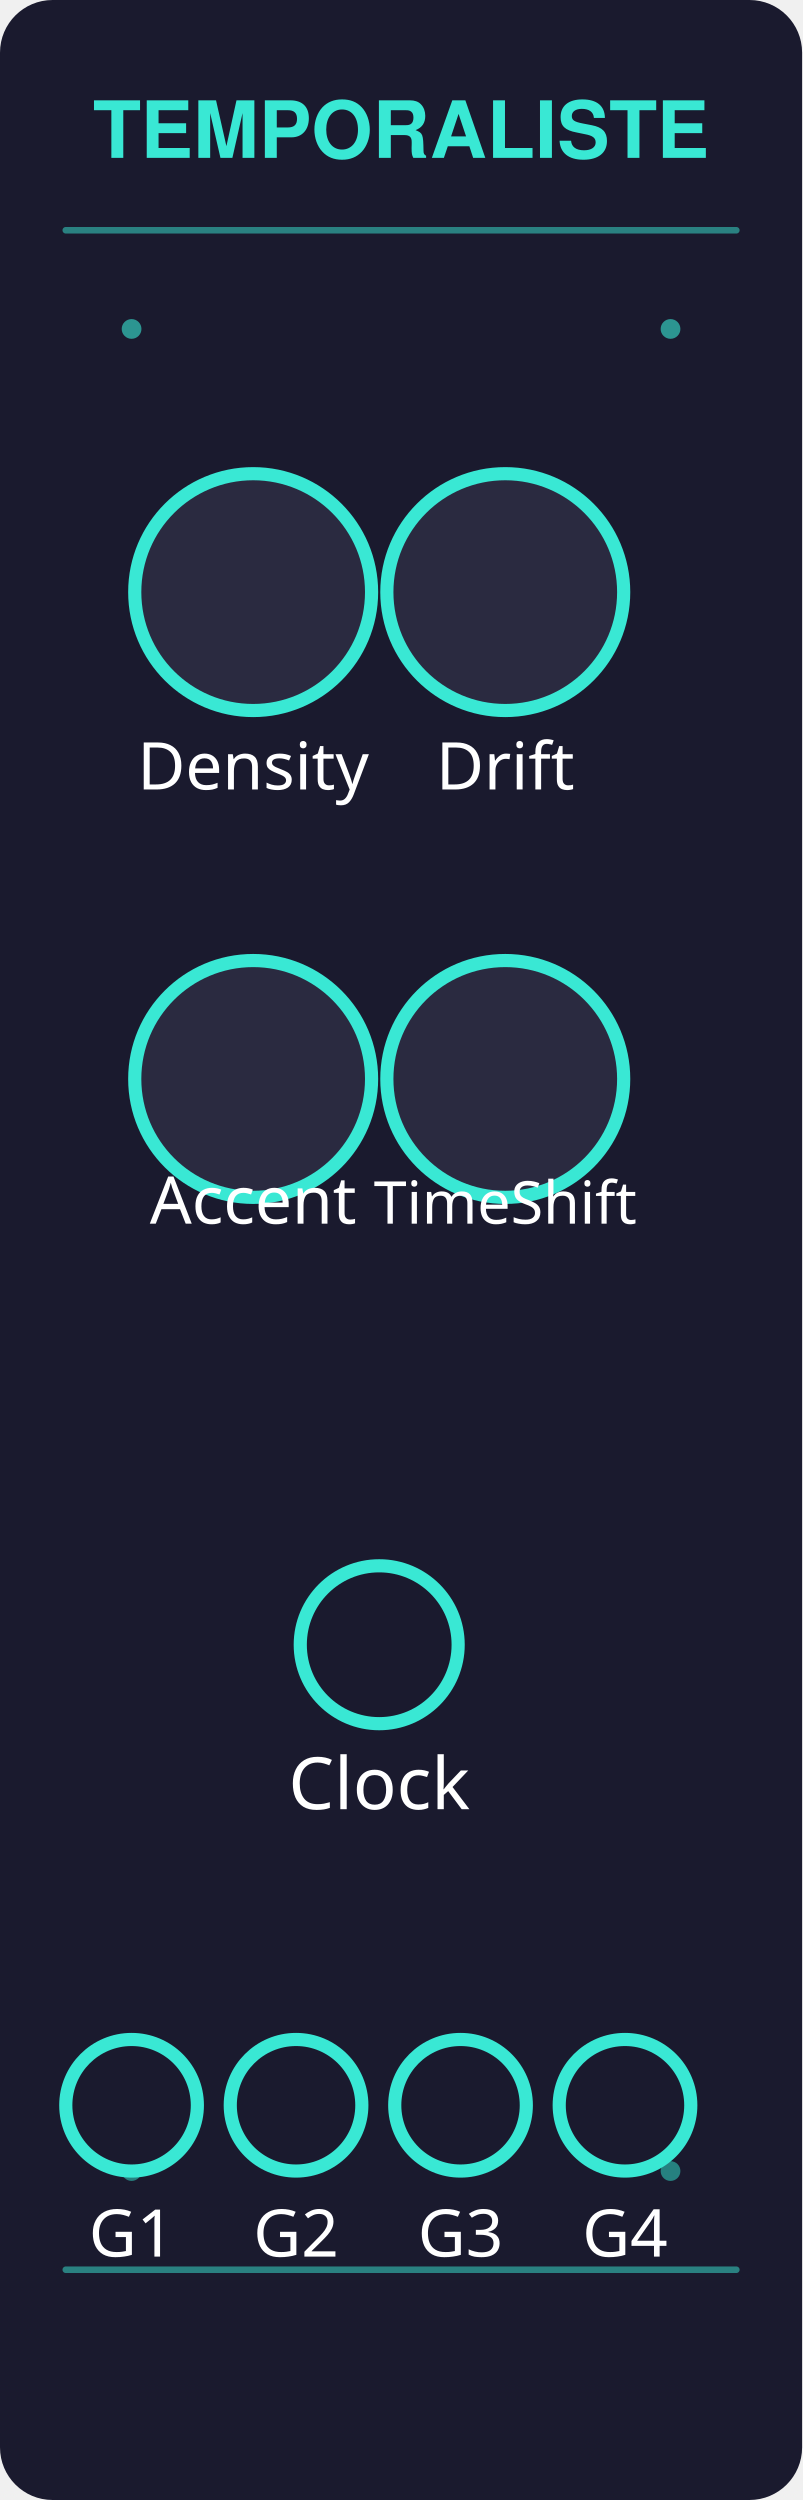
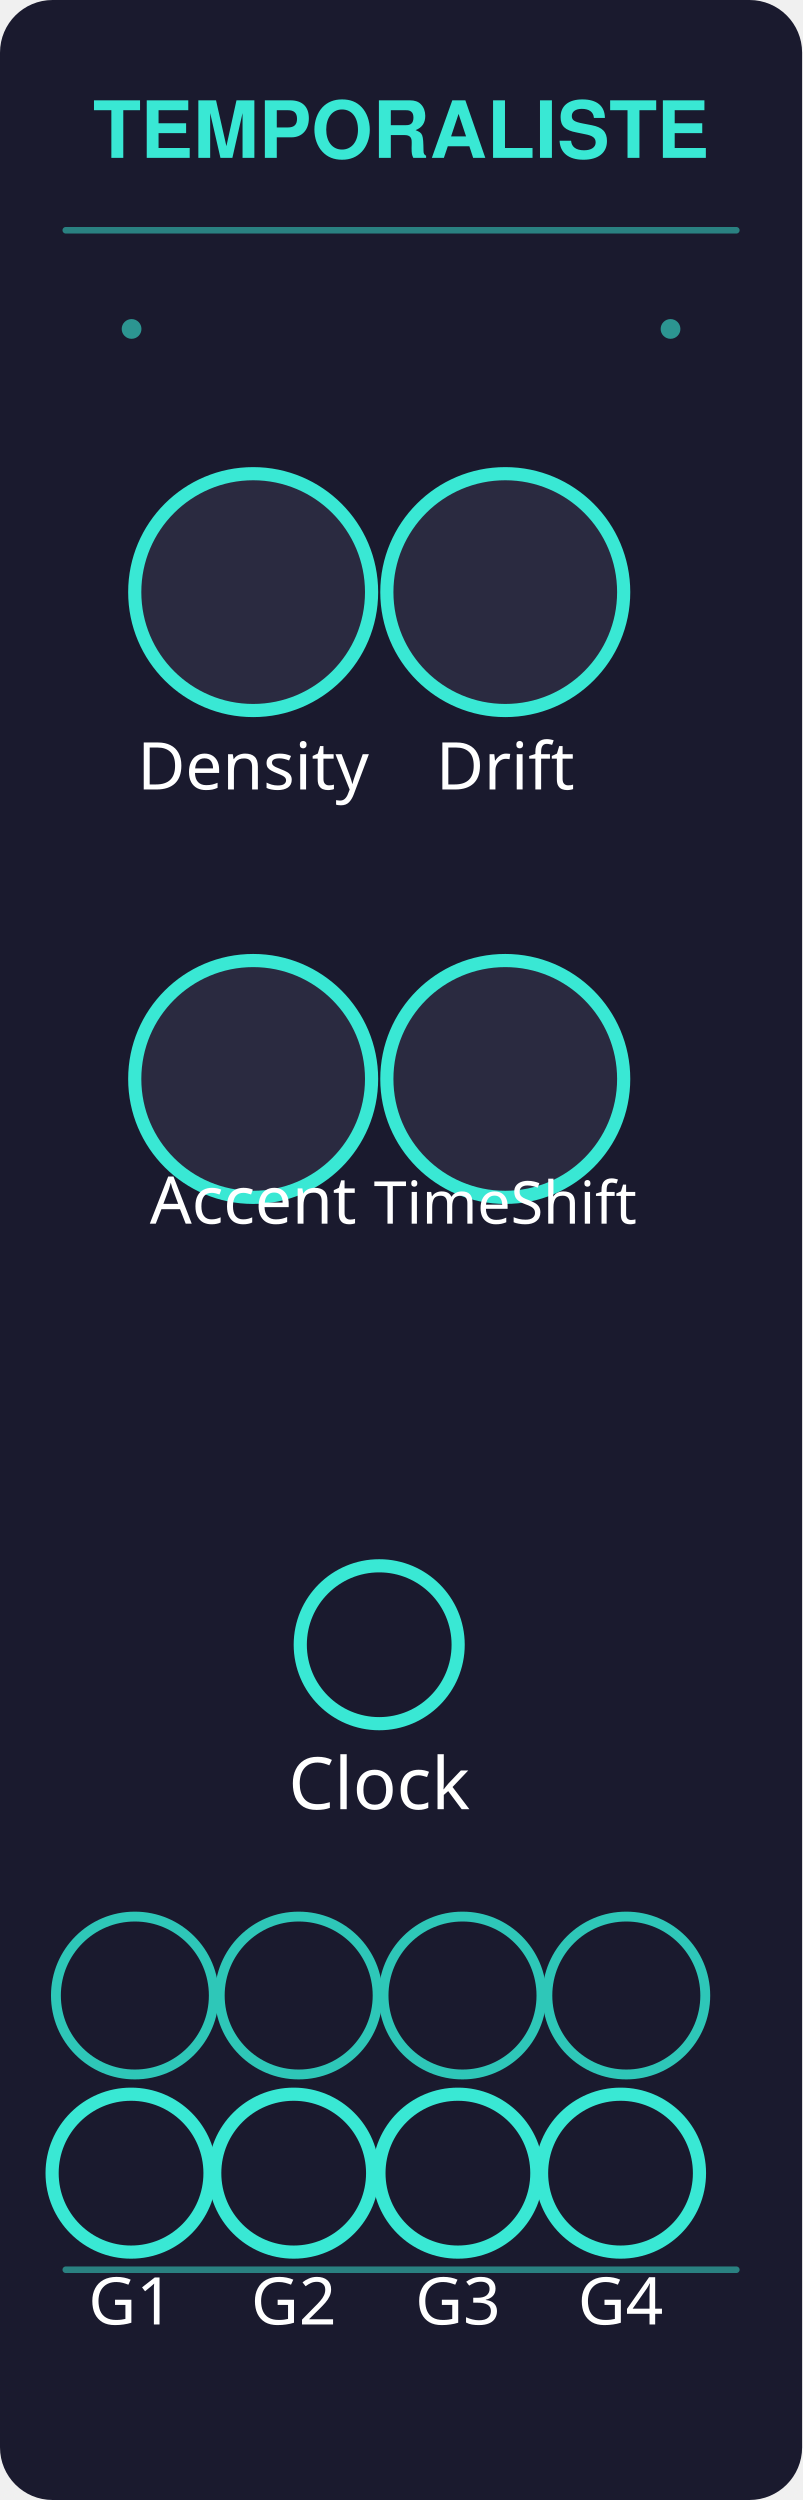
<svg xmlns="http://www.w3.org/2000/svg" width="121.92" height="380" viewBox="0 0 121.92 380">
  <rect width="121.92" height="380" fill="#1a1a2e" rx="8" />
  <line x1="10" y1="35" x2="111.92" y2="35" stroke="#39e8d4" stroke-width="1" stroke-linecap="round" opacity="0.5" />
  <line x1="10" y1="345" x2="111.92" y2="345" stroke="#39e8d4" stroke-width="1" stroke-linecap="round" opacity="0.5" />
  <circle cx="20" cy="50" r="1.5" fill="#39e8d4" opacity="0.6" />
  <circle cx="101.92" cy="50" r="1.5" fill="#39e8d4" opacity="0.6" />
  <circle cx="20" cy="330" r="1.5" fill="#2ec7b8" opacity="0.6" />
  <circle cx="101.92" cy="330" r="1.5" fill="#2ec7b8" opacity="0.6" />
  <text x="60.96" y="24" font-family="Helvetica, Arial, sans-serif" font-size="12" fill="#39e8d4" font-weight="bold" text-anchor="middle">TEMPORALISTE</text>
  <circle fill="#2a2a40" stroke="#39e8d4" stroke-width="2" cx="38.48" cy="90" r="18" />
  <text x="38.48" y="120" font-family="sans-serif" font-size="10" fill="#ffffff" text-anchor="middle">Density</text>
  <circle fill="#2a2a40" stroke="#39e8d4" stroke-width="2" cx="76.8" cy="90" r="18" />
  <text x="76.8" y="120" font-family="sans-serif" font-size="10" fill="#ffffff" text-anchor="middle">Drift</text>
  <circle fill="#2a2a40" stroke="#39e8d4" stroke-width="2" cx="38.48" cy="164" r="18" />
  <text x="38.48" y="186" font-family="sans-serif" font-size="10" fill="#ffffff" text-anchor="middle">Accent</text>
  <circle fill="#2a2a40" stroke="#39e8d4" stroke-width="2" cx="76.8" cy="164" r="18" />
  <text x="76.8" y="186" font-family="sans-serif" font-size="9" fill="#ffffff" text-anchor="middle">TimeShift</text>
+   <circle fill="#1a1a2e" stroke="#2ec7b8" stroke-width="1.5" cx="20.5" cy="303.32" r="12" />
+   <circle fill="#1a1a2e" stroke="#2ec7b8" stroke-width="1.5" cx="45.4" cy="303.32" r="12" />
+   <circle fill="#1a1a2e" stroke="#2ec7b8" stroke-width="1.5" cx="70.3" cy="303.32" r="12" />
+   <circle fill="#1a1a2e" stroke="#2ec7b8" stroke-width="1.5" cx="95.2" cy="303.32" r="12" />
  <circle fill="#1a1a2e" stroke="#39e8d4" stroke-width="2" cx="57.64" cy="250" r="12" />
  <text x="57.64" y="275" font-family="sans-serif" font-size="11" fill="#ffffff" text-anchor="middle">Clock</text>
-   <circle fill="#1a1a2e" stroke="#39e8d4" stroke-width="2" cx="20" cy="320" r="10" />
-   <text x="20" y="343" font-family="sans-serif" font-size="10" fill="#ffffff" text-anchor="middle">G1</text>
-   <circle fill="#1a1a2e" stroke="#39e8d4" stroke-width="2" cx="45" cy="320" r="10" />
-   <text x="45" y="343" font-family="sans-serif" font-size="10" fill="#ffffff" text-anchor="middle">G2</text>
-   <circle fill="#1a1a2e" stroke="#39e8d4" stroke-width="2" cx="70" cy="320" r="10" />
-   <text x="70" y="343" font-family="sans-serif" font-size="10" fill="#ffffff" text-anchor="middle">G3</text>
-   <circle fill="#1a1a2e" stroke="#39e8d4" stroke-width="2" cx="95" cy="320" r="10" />
-   <text x="95" y="343" font-family="sans-serif" font-size="10" fill="#ffffff" text-anchor="middle">G4</text>
+   <circle fill="#1a1a2e" stroke="#39e8d4" stroke-width="2" cx="19.92" cy="330.32" r="12" />
+   <text x="19.92" y="353.32" font-family="sans-serif" font-size="10" fill="#ffffff" text-anchor="middle">G1</text>
+   <circle fill="#1a1a2e" stroke="#39e8d4" stroke-width="2" cx="44.64" cy="330.32" r="12" />
+   <text x="44.64" y="353.32" font-family="sans-serif" font-size="10" fill="#ffffff" text-anchor="middle">G2</text>
+   <circle fill="#1a1a2e" stroke="#39e8d4" stroke-width="2" cx="69.6" cy="330.32" r="12" />
+   <text x="69.6" y="353.32" font-family="sans-serif" font-size="10" fill="#ffffff" text-anchor="middle">G3</text>
+   <circle fill="#1a1a2e" stroke="#39e8d4" stroke-width="2" cx="94.32" cy="330.32" r="12" />
+   <text x="94.32" y="353.32" font-family="sans-serif" font-size="10" fill="#ffffff" text-anchor="middle">G4</text>
</svg>
